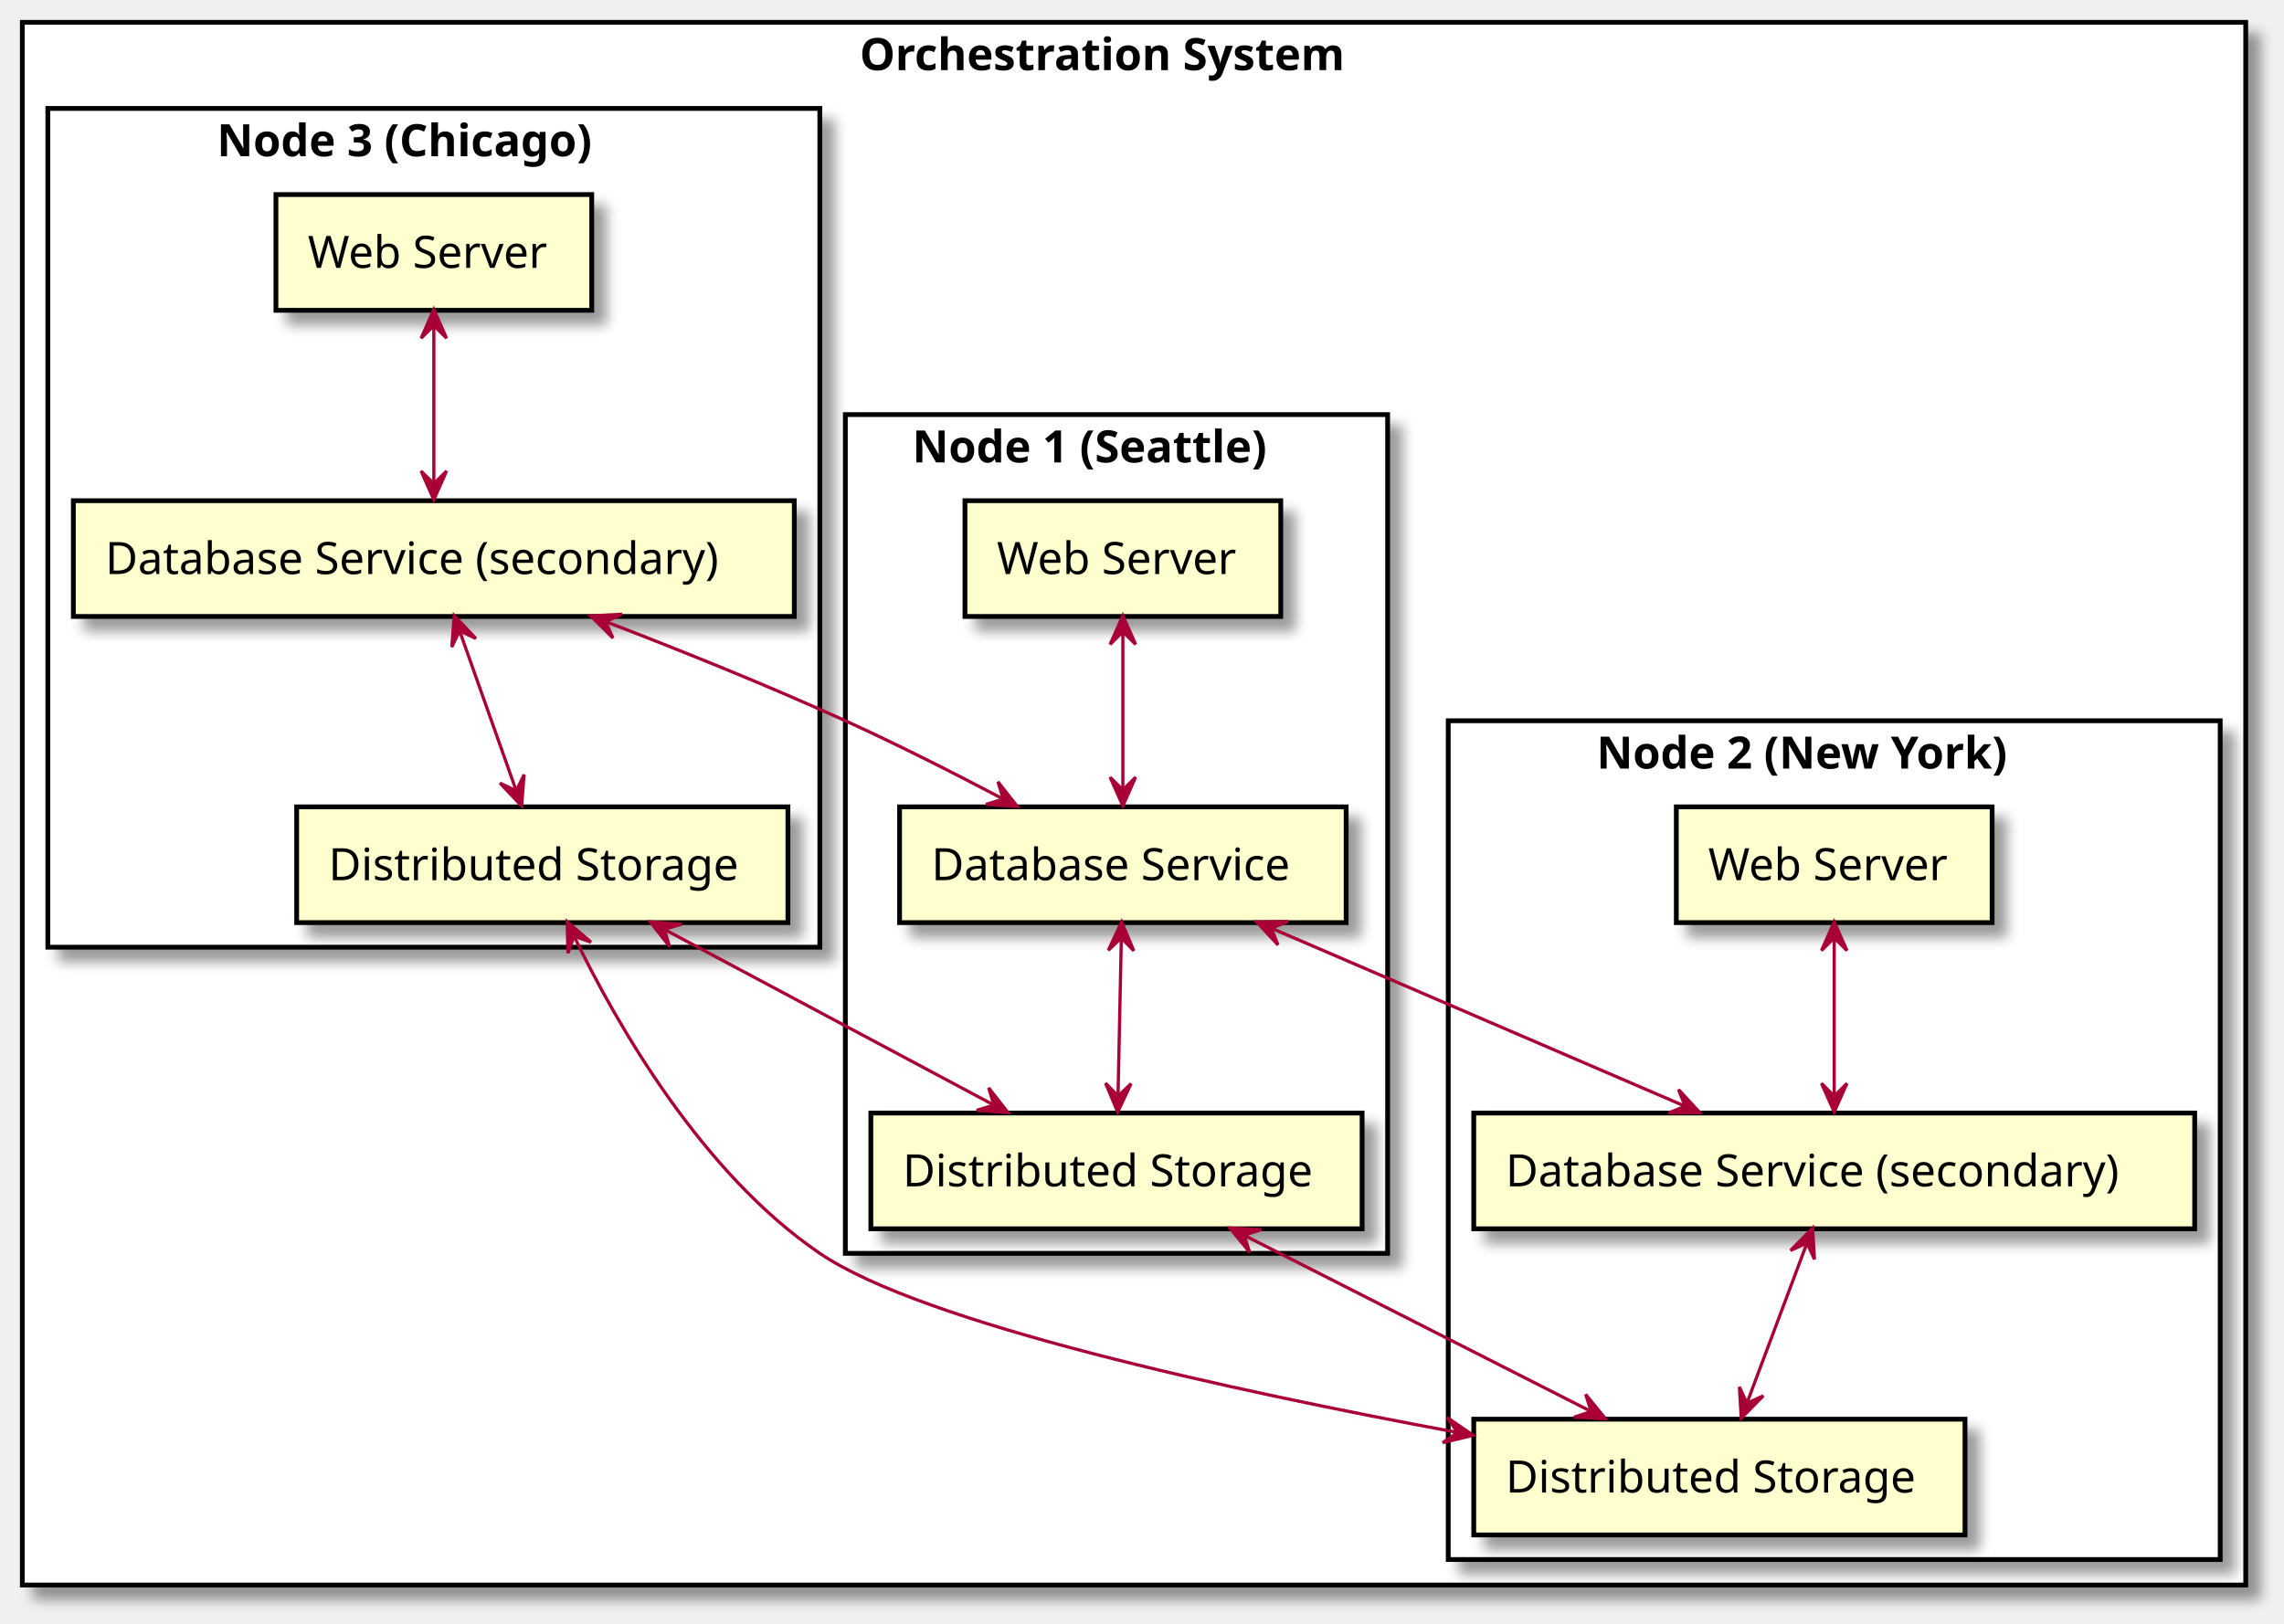
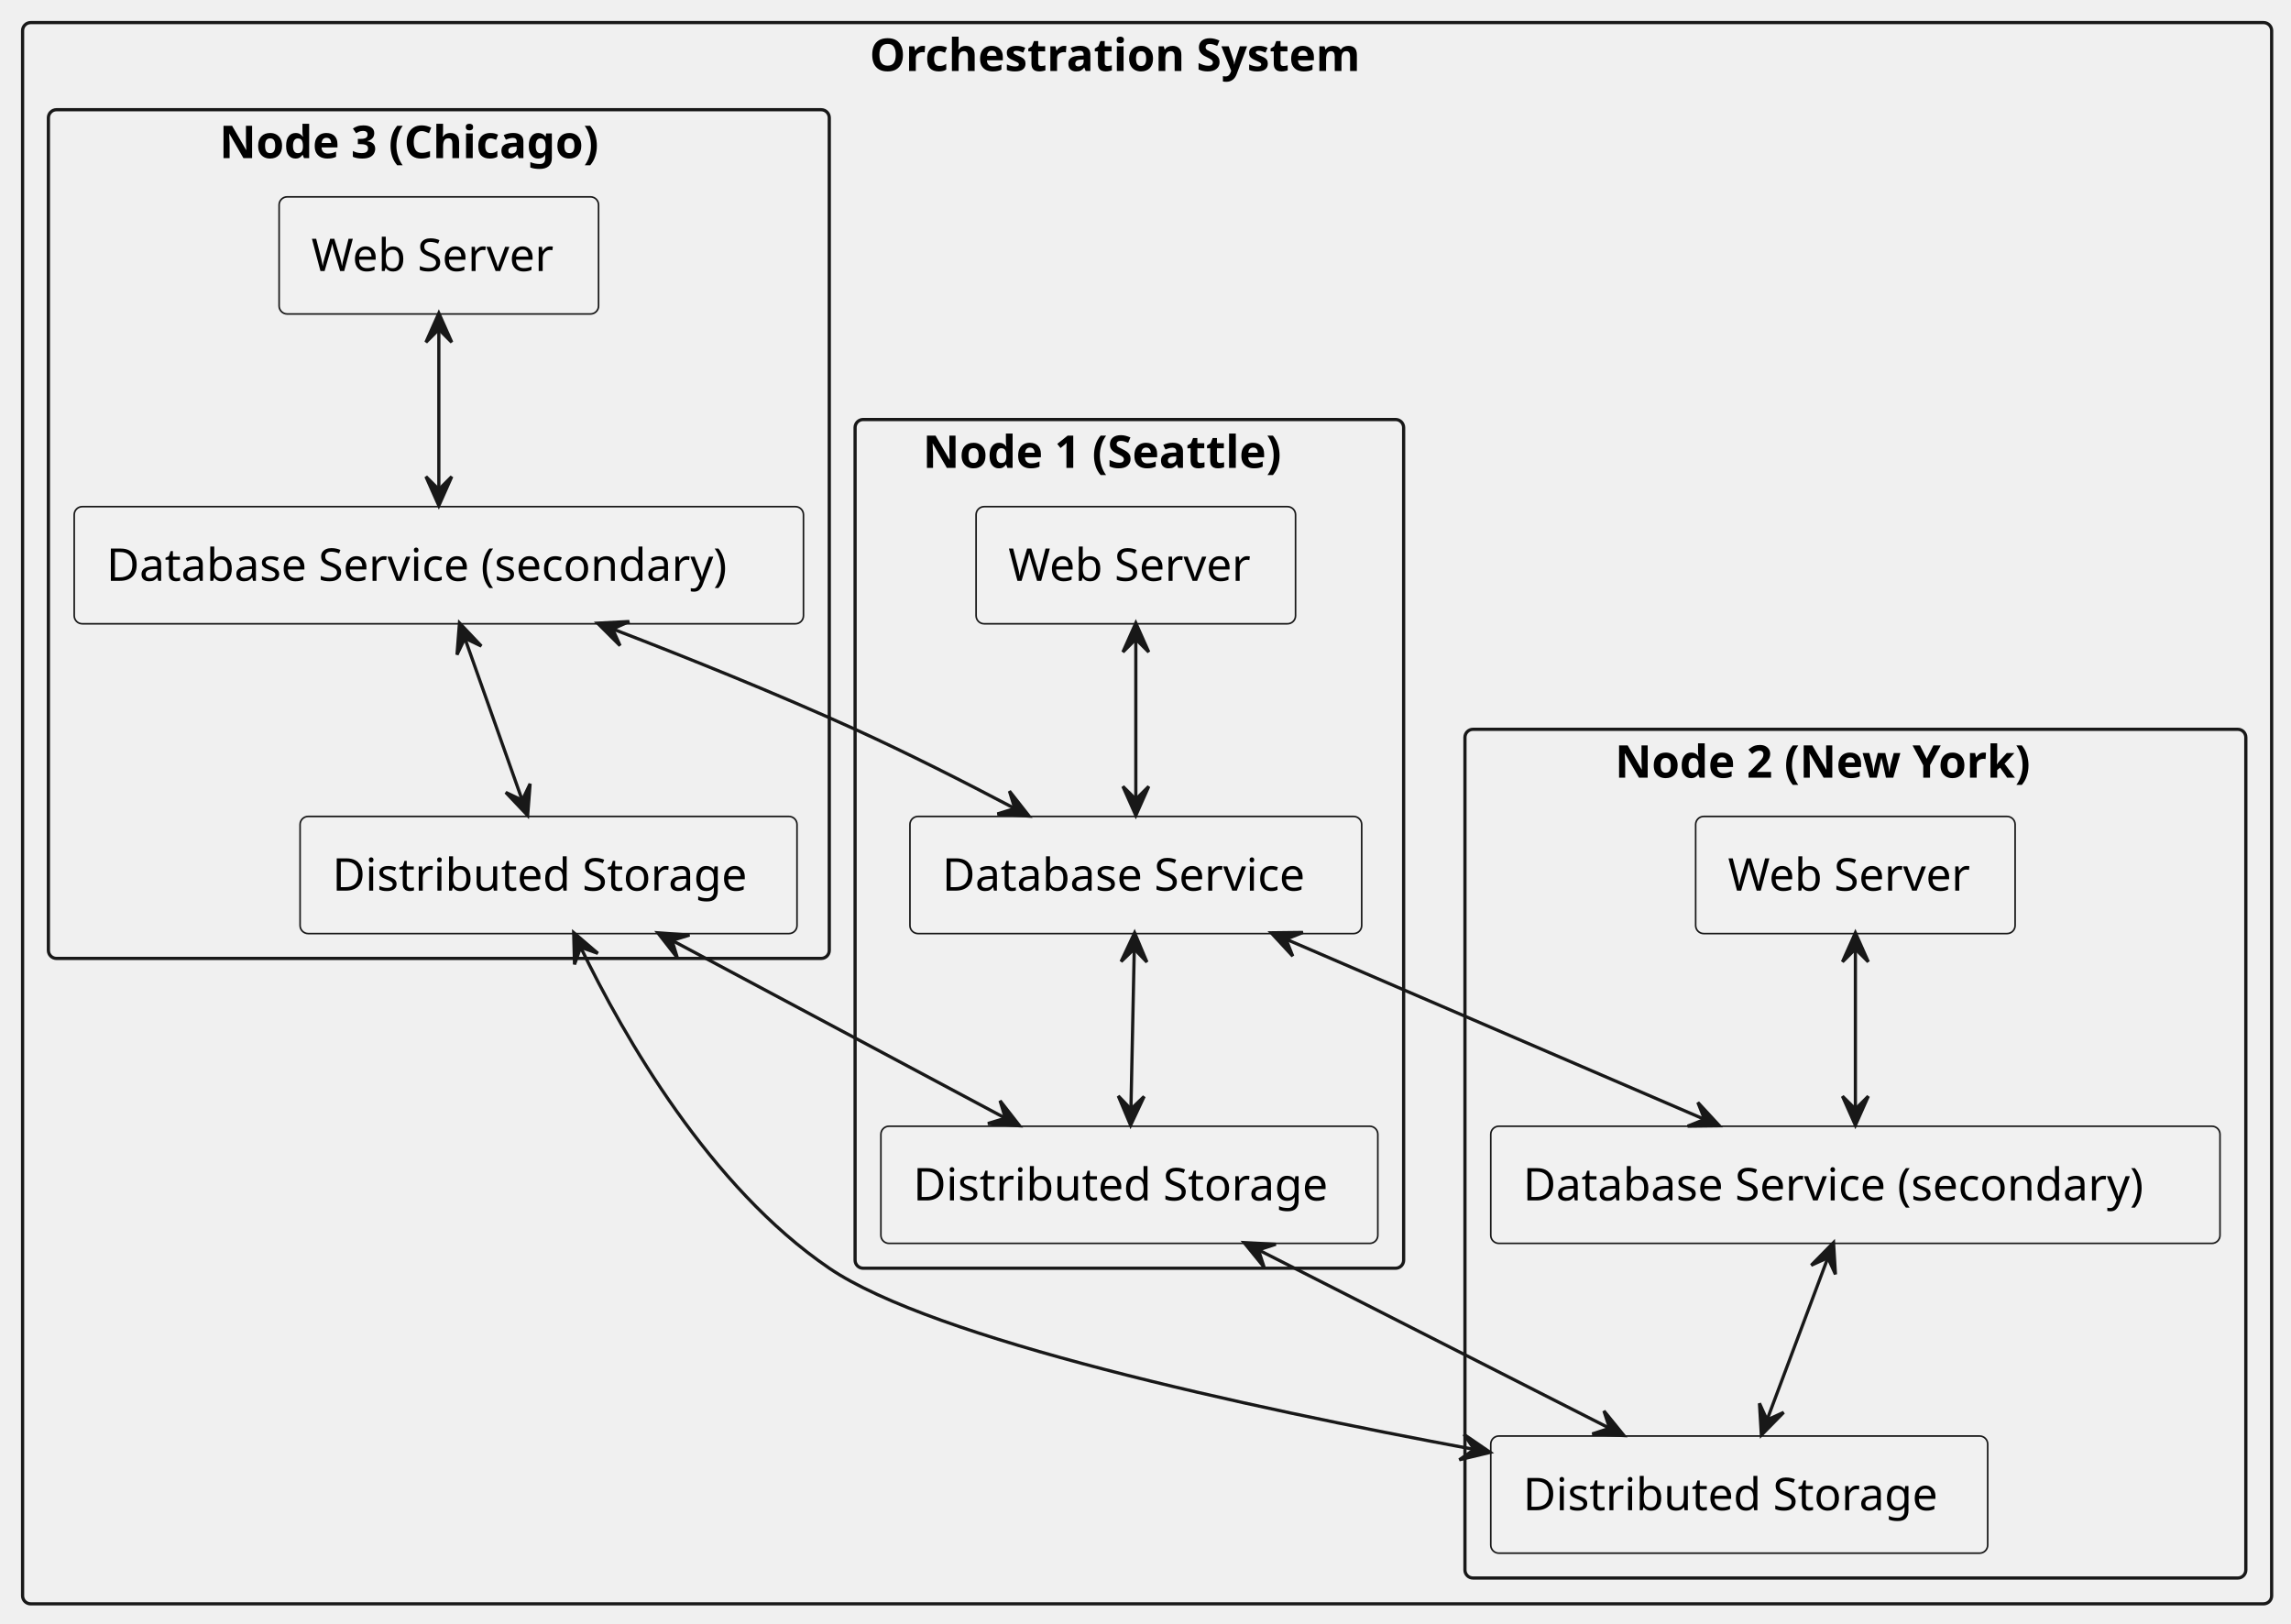
- <svg xmlns="http://www.w3.org/2000/svg" contentScriptType="application/ecmascript" contentStyleType="text/css" height="509px" preserveAspectRatio="none" style="width:716px;height:509px;background:#FFFFFF;" version="1.1" viewBox="0 0 716 509" width="716px" zoomAndPan="magnify">
-   <defs>
-     <filter height="300%" id="f1f21yy79jir5w" width="300%" x="-1" y="-1">
-       <feGaussianBlur result="blurOut" stdDeviation="2.0" />
-       <feColorMatrix in="blurOut" result="blurOut2" type="matrix" values="0 0 0 0 0 0 0 0 0 0 0 0 0 0 0 0 0 0 .4 0" />
-       <feOffset dx="4.0" dy="4.0" in="blurOut2" result="blurOut3" />
-       <feBlend in="SourceGraphic" in2="blurOut3" mode="normal" />
-     </filter>
-   </defs>
+ <svg xmlns="http://www.w3.org/2000/svg" contentStyleType="text/css" height="503px" preserveAspectRatio="none" style="width:710px;height:503px;background:#FFFFFF;" version="1.1" viewBox="0 0 710 503" width="710px" zoomAndPan="magnify">
+   <defs />
  <g>
-     <rect fill="#FFFFFF" filter="url(#f1f21yy79jir5w)" height="490" style="stroke:#000000;stroke-width:1.5;" width="697" x="7" y="7" />
-     <text fill="#000000" font-family="sans-serif" font-size="14" font-weight="bold" lengthAdjust="spacing" textLength="172" x="269.5" y="21.995">Orchestration System</text>
-     <rect fill="#FFFFFF" filter="url(#f1f21yy79jir5w)" height="263" style="stroke:#000000;stroke-width:1.5;" width="170" x="265" y="130" />
-     <text fill="#000000" font-family="sans-serif" font-size="14" font-weight="bold" lengthAdjust="spacing" textLength="128" x="286" y="144.995">Node 1 (Seattle)</text>
-     <rect fill="#FFFFFF" filter="url(#f1f21yy79jir5w)" height="263" style="stroke:#000000;stroke-width:1.5;" width="242" x="454" y="226" />
-     <text fill="#000000" font-family="sans-serif" font-size="14" font-weight="bold" lengthAdjust="spacing" textLength="149" x="500.5" y="240.995">Node 2 (New York)</text>
-     <rect fill="#FFFFFF" filter="url(#f1f21yy79jir5w)" height="263" style="stroke:#000000;stroke-width:1.5;" width="242" x="15" y="34" />
-     <text fill="#000000" font-family="sans-serif" font-size="14" font-weight="bold" lengthAdjust="spacing" textLength="136" x="68" y="48.995">Node 3 (Chicago)</text>
-     <rect fill="#FEFECE" filter="url(#f1f21yy79jir5w)" height="36.297" style="stroke:#000000;stroke-width:1.5;" width="140" x="282" y="253" />
-     <text fill="#000000" font-family="sans-serif" font-size="14" lengthAdjust="spacing" textLength="120" x="292" y="275.995">Database Service</text>
-     <rect fill="#FEFECE" filter="url(#f1f21yy79jir5w)" height="36.297" style="stroke:#000000;stroke-width:1.5;" width="154" x="273" y="349" />
-     <text fill="#000000" font-family="sans-serif" font-size="14" lengthAdjust="spacing" textLength="134" x="283" y="371.995">Distributed Storage</text>
-     <rect fill="#FEFECE" filter="url(#f1f21yy79jir5w)" height="36.297" style="stroke:#000000;stroke-width:1.5;" width="99" x="302.5" y="157" />
-     <text fill="#000000" font-family="sans-serif" font-size="14" lengthAdjust="spacing" textLength="79" x="312.5" y="179.995">Web Server</text>
-     <rect fill="#FEFECE" filter="url(#f1f21yy79jir5w)" height="36.297" style="stroke:#000000;stroke-width:1.5;" width="226" x="462" y="349" />
-     <text fill="#000000" font-family="sans-serif" font-size="14" lengthAdjust="spacing" textLength="206" x="472" y="371.995">Database Service (secondary)</text>
-     <rect fill="#FEFECE" filter="url(#f1f21yy79jir5w)" height="36.297" style="stroke:#000000;stroke-width:1.5;" width="154" x="462" y="445" />
-     <text fill="#000000" font-family="sans-serif" font-size="14" lengthAdjust="spacing" textLength="134" x="472" y="467.995">Distributed Storage</text>
-     <rect fill="#FEFECE" filter="url(#f1f21yy79jir5w)" height="36.297" style="stroke:#000000;stroke-width:1.5;" width="99" x="525.5" y="253" />
-     <text fill="#000000" font-family="sans-serif" font-size="14" lengthAdjust="spacing" textLength="79" x="535.5" y="275.995">Web Server</text>
-     <rect fill="#FEFECE" filter="url(#f1f21yy79jir5w)" height="36.297" style="stroke:#000000;stroke-width:1.5;" width="226" x="23" y="157" />
-     <text fill="#000000" font-family="sans-serif" font-size="14" lengthAdjust="spacing" textLength="206" x="33" y="179.995">Database Service (secondary)</text>
-     <rect fill="#FEFECE" filter="url(#f1f21yy79jir5w)" height="36.297" style="stroke:#000000;stroke-width:1.5;" width="154" x="93" y="253" />
-     <text fill="#000000" font-family="sans-serif" font-size="14" lengthAdjust="spacing" textLength="134" x="103" y="275.995">Distributed Storage</text>
-     <rect fill="#FEFECE" filter="url(#f1f21yy79jir5w)" height="36.297" style="stroke:#000000;stroke-width:1.5;" width="99" x="86.5" y="61" />
-     <text fill="#000000" font-family="sans-serif" font-size="14" lengthAdjust="spacing" textLength="79" x="96.5" y="83.995">Web Server</text>
-     <path d="M390.392,387.517 C422.342,403.745 466.737,426.295 498.671,442.515 " fill="none" id="container2-container5" style="stroke:#A80036;stroke-width:1.0;" />
-     <polygon fill="#A80036" points="503.289,444.861,497.077,437.219,498.831,442.597,493.454,444.351,503.289,444.861" style="stroke:#A80036;stroke-width:1.0;" />
-     <polygon fill="#A80036" points="385.55,385.057,391.762,392.699,390.007,387.321,395.385,385.567,385.55,385.057" style="stroke:#A80036;stroke-width:1.0;" />
-     <path d="M456.75,449.123 C385.618,435.953 289.28,414.957 257,393 C219.993,367.827 193.433,321.387 179.993,293.635 " fill="none" id="container5-container8" style="stroke:#A80036;stroke-width:1.0;" />
-     <polygon fill="#A80036" points="177.792,289.014,178.05,298.859,179.942,293.528,185.273,295.42,177.792,289.014" style="stroke:#A80036;stroke-width:1.0;" />
-     <polygon fill="#A80036" points="461.827,450.057,453.7,444.494,456.909,449.152,452.251,452.361,461.827,450.057" style="stroke:#A80036;stroke-width:1.0;" />
-     <path d="M208.469,291.517 C238.773,307.679 280.832,330.111 311.217,346.316 " fill="none" id="container8-container2" style="stroke:#A80036;stroke-width:1.0;" />
-     <polygon fill="#A80036" points="315.99,348.861,309.931,341.096,311.578,346.508,306.166,348.155,315.99,348.861" style="stroke:#A80036;stroke-width:1.0;" />
-     <polygon fill="#A80036" points="203.857,289.057,209.916,296.822,208.268,291.41,213.68,289.763,203.857,289.057" style="stroke:#A80036;stroke-width:1.0;" />
-     <path d="M398.69,291.099 C436.594,307.417 489.806,330.324 527.837,346.697 " fill="none" id="container1-container4" style="stroke:#A80036;stroke-width:1.0;" />
-     <polygon fill="#A80036" points="532.865,348.861,526.18,341.628,528.273,346.884,523.017,348.976,532.865,348.861" style="stroke:#A80036;stroke-width:1.0;" />
-     <polygon fill="#A80036" points="393.945,289.057,400.629,296.29,398.537,291.034,403.793,288.942,393.945,289.057" style="stroke:#A80036;stroke-width:1.0;" />
-     <path d="M190.088,194.987 C213.366,203.947 240.749,214.968 265,226 C281.412,233.466 299.154,242.467 314.308,250.451 " fill="none" id="container7-container1" style="stroke:#A80036;stroke-width:1.0;" />
-     <polygon fill="#A80036" points="318.924,252.893,312.839,245.148,314.504,250.555,309.098,252.219,318.924,252.893" style="stroke:#A80036;stroke-width:1.0;" />
-     <polygon fill="#A80036" points="185.186,193.107,192.157,200.064,189.854,194.897,195.021,192.595,185.186,193.107" style="stroke:#A80036;stroke-width:1.0;" />
-     <path d="M352,198.061 C352,212.979 352,232.345 352,247.374 " fill="none" id="container3-container1" style="stroke:#A80036;stroke-width:1.0;" />
-     <polygon fill="#A80036" points="352,252.698,356,243.698,352,247.698,348,243.698,352,252.698" style="stroke:#A80036;stroke-width:1.0;" />
-     <polygon fill="#A80036" points="352,193.057,348,202.057,352,198.057,356,202.057,352,193.057" style="stroke:#A80036;stroke-width:1.0;" />
-     <path d="M575,294.061 C575,308.979 575,328.346 575,343.374 " fill="none" id="container6-container4" style="stroke:#A80036;stroke-width:1.0;" />
-     <polygon fill="#A80036" points="575,348.698,579,339.698,575,343.698,571,339.698,575,348.698" style="stroke:#A80036;stroke-width:1.0;" />
-     <polygon fill="#A80036" points="575,289.057,571,298.057,575,294.057,579,298.057,575,289.057" style="stroke:#A80036;stroke-width:1.0;" />
-     <path d="M136,102.061 C136,116.979 136,136.345 136,151.374 " fill="none" id="container9-container7" style="stroke:#A80036;stroke-width:1.0;" />
-     <polygon fill="#A80036" points="136,156.698,140,147.698,136,151.698,132,147.698,136,156.698" style="stroke:#A80036;stroke-width:1.0;" />
-     <polygon fill="#A80036" points="136,97.057,132,106.057,136,102.057,140,106.057,136,97.057" style="stroke:#A80036;stroke-width:1.0;" />
-     <path d="M351.52,294.061 C351.209,308.979 350.805,328.346 350.492,343.374 " fill="none" id="container1-container2" style="stroke:#A80036;stroke-width:1.0;" />
-     <polygon fill="#A80036" points="350.381,348.698,354.568,339.783,350.486,343.699,346.57,339.616,350.381,348.698" style="stroke:#A80036;stroke-width:1.0;" />
-     <polygon fill="#A80036" points="351.624,289.057,347.437,297.971,351.519,294.056,355.435,298.138,351.624,289.057" style="stroke:#A80036;stroke-width:1.0;" />
-     <path d="M566.352,390.061 C560.709,405.11 553.368,424.686 547.712,439.768 " fill="none" id="container4-container5" style="stroke:#A80036;stroke-width:1.0;" />
-     <polygon fill="#A80036" points="545.863,444.698,552.769,437.675,547.619,440.016,545.278,434.866,545.863,444.698" style="stroke:#A80036;stroke-width:1.0;" />
-     <polygon fill="#A80036" points="568.229,385.057,561.323,392.079,566.473,389.738,568.814,394.888,568.229,385.057" style="stroke:#A80036;stroke-width:1.0;" />
-     <path d="M144.167,198.061 C149.497,213.109 156.43,232.686 161.772,247.768 " fill="none" id="container7-container8" style="stroke:#A80036;stroke-width:1.0;" />
-     <polygon fill="#A80036" points="163.518,252.698,164.284,242.879,161.849,247.985,156.743,245.549,163.518,252.698" style="stroke:#A80036;stroke-width:1.0;" />
-     <polygon fill="#A80036" points="142.395,193.057,141.629,202.876,144.064,197.77,149.17,200.205,142.395,193.057" style="stroke:#A80036;stroke-width:1.0;" />
+     <g id="cluster_Orchestration System">
+       <rect height="490" rx="2.5" ry="2.5" style="stroke:#181818;stroke-width:1.0;fill:none;" width="697" x="7" y="7" />
+       <text fill="#000000" font-family="sans-serif" font-size="14" font-weight="bold" lengthAdjust="spacing" textLength="172" x="269.5" y="21.995">Orchestration System</text>
+     </g>
+     <g id="cluster_Node 1 (Seattle)">
+       <rect height="263" rx="2.5" ry="2.5" style="stroke:#181818;stroke-width:1.0;fill:none;" width="170" x="265" y="130" />
+       <text fill="#000000" font-family="sans-serif" font-size="14" font-weight="bold" lengthAdjust="spacing" textLength="128" x="286" y="144.995">Node 1 (Seattle)</text>
+     </g>
+     <g id="cluster_Node 2 (New York)">
+       <rect height="263" rx="2.5" ry="2.5" style="stroke:#181818;stroke-width:1.0;fill:none;" width="242" x="454" y="226" />
+       <text fill="#000000" font-family="sans-serif" font-size="14" font-weight="bold" lengthAdjust="spacing" textLength="149" x="500.5" y="240.995">Node 2 (New York)</text>
+     </g>
+     <g id="cluster_Node 3 (Chicago)">
+       <rect height="263" rx="2.5" ry="2.5" style="stroke:#181818;stroke-width:1.0;fill:none;" width="242" x="15" y="34" />
+       <text fill="#000000" font-family="sans-serif" font-size="14" font-weight="bold" lengthAdjust="spacing" textLength="136" x="68" y="48.995">Node 3 (Chicago)</text>
+     </g>
+     <g id="elem_container1">
+       <rect fill="#F1F1F1" height="36.297" rx="2.5" ry="2.5" style="stroke:#181818;stroke-width:0.5;" width="140" x="282" y="253" />
+       <text fill="#000000" font-family="sans-serif" font-size="14" lengthAdjust="spacing" textLength="120" x="292" y="275.995">Database Service</text>
+     </g>
+     <g id="elem_container2">
+       <rect fill="#F1F1F1" height="36.297" rx="2.5" ry="2.5" style="stroke:#181818;stroke-width:0.5;" width="154" x="273" y="349" />
+       <text fill="#000000" font-family="sans-serif" font-size="14" lengthAdjust="spacing" textLength="134" x="283" y="371.995">Distributed Storage</text>
+     </g>
+     <g id="elem_container3">
+       <rect fill="#F1F1F1" height="36.297" rx="2.5" ry="2.5" style="stroke:#181818;stroke-width:0.5;" width="99" x="302.5" y="157" />
+       <text fill="#000000" font-family="sans-serif" font-size="14" lengthAdjust="spacing" textLength="79" x="312.5" y="179.995">Web Server</text>
+     </g>
+     <g id="elem_container4">
+       <rect fill="#F1F1F1" height="36.297" rx="2.5" ry="2.5" style="stroke:#181818;stroke-width:0.5;" width="226" x="462" y="349" />
+       <text fill="#000000" font-family="sans-serif" font-size="14" lengthAdjust="spacing" textLength="206" x="472" y="371.995">Database Service (secondary)</text>
+     </g>
+     <g id="elem_container5">
+       <rect fill="#F1F1F1" height="36.297" rx="2.5" ry="2.5" style="stroke:#181818;stroke-width:0.5;" width="154" x="462" y="445" />
+       <text fill="#000000" font-family="sans-serif" font-size="14" lengthAdjust="spacing" textLength="134" x="472" y="467.995">Distributed Storage</text>
+     </g>
+     <g id="elem_container6">
+       <rect fill="#F1F1F1" height="36.297" rx="2.5" ry="2.5" style="stroke:#181818;stroke-width:0.5;" width="99" x="525.5" y="253" />
+       <text fill="#000000" font-family="sans-serif" font-size="14" lengthAdjust="spacing" textLength="79" x="535.5" y="275.995">Web Server</text>
+     </g>
+     <g id="elem_container7">
+       <rect fill="#F1F1F1" height="36.297" rx="2.5" ry="2.5" style="stroke:#181818;stroke-width:0.5;" width="226" x="23" y="157" />
+       <text fill="#000000" font-family="sans-serif" font-size="14" lengthAdjust="spacing" textLength="206" x="33" y="179.995">Database Service (secondary)</text>
+     </g>
+     <g id="elem_container8">
+       <rect fill="#F1F1F1" height="36.297" rx="2.5" ry="2.5" style="stroke:#181818;stroke-width:0.5;" width="154" x="93" y="253" />
+       <text fill="#000000" font-family="sans-serif" font-size="14" lengthAdjust="spacing" textLength="134" x="103" y="275.995">Distributed Storage</text>
+     </g>
+     <g id="elem_container9">
+       <rect fill="#F1F1F1" height="36.297" rx="2.5" ry="2.5" style="stroke:#181818;stroke-width:0.5;" width="99" x="86.5" y="61" />
+       <text fill="#000000" font-family="sans-serif" font-size="14" lengthAdjust="spacing" textLength="79" x="96.5" y="83.995">Web Server</text>
+     </g>
+     <g id="link_container2_container5">
+       <path d="M390.392,387.517 C422.342,403.745 466.737,426.295 498.671,442.515 " fill="none" id="container2-container5" style="stroke:#181818;stroke-width:1.0;" />
+       <polygon fill="#181818" points="503.289,444.861,497.077,437.219,498.831,442.597,493.454,444.351,503.289,444.861" style="stroke:#181818;stroke-width:1.0;" />
+       <polygon fill="#181818" points="385.55,385.057,391.762,392.699,390.007,387.321,395.385,385.567,385.55,385.057" style="stroke:#181818;stroke-width:1.0;" />
+     </g>
+     <g id="link_container5_container8">
+       <path d="M456.75,449.123 C385.618,435.953 289.28,414.957 257,393 C219.993,367.827 193.433,321.387 179.993,293.635 " fill="none" id="container5-container8" style="stroke:#181818;stroke-width:1.0;" />
+       <polygon fill="#181818" points="177.792,289.014,178.05,298.859,179.942,293.528,185.273,295.42,177.792,289.014" style="stroke:#181818;stroke-width:1.0;" />
+       <polygon fill="#181818" points="461.827,450.057,453.7,444.494,456.909,449.152,452.251,452.361,461.827,450.057" style="stroke:#181818;stroke-width:1.0;" />
+     </g>
+     <g id="link_container8_container2">
+       <path d="M208.469,291.517 C238.773,307.679 280.832,330.111 311.217,346.316 " fill="none" id="container8-container2" style="stroke:#181818;stroke-width:1.0;" />
+       <polygon fill="#181818" points="315.99,348.861,309.931,341.096,311.578,346.508,306.166,348.155,315.99,348.861" style="stroke:#181818;stroke-width:1.0;" />
+       <polygon fill="#181818" points="203.857,289.057,209.916,296.822,208.268,291.41,213.68,289.763,203.857,289.057" style="stroke:#181818;stroke-width:1.0;" />
+     </g>
+     <g id="link_container1_container4">
+       <path d="M398.69,291.099 C436.594,307.417 489.806,330.324 527.837,346.697 " fill="none" id="container1-container4" style="stroke:#181818;stroke-width:1.0;" />
+       <polygon fill="#181818" points="532.865,348.861,526.18,341.628,528.273,346.884,523.017,348.976,532.865,348.861" style="stroke:#181818;stroke-width:1.0;" />
+       <polygon fill="#181818" points="393.945,289.057,400.629,296.29,398.537,291.034,403.793,288.942,393.945,289.057" style="stroke:#181818;stroke-width:1.0;" />
+     </g>
+     <g id="link_container7_container1">
+       <path d="M190.088,194.987 C213.366,203.947 240.749,214.968 265,226 C281.412,233.466 299.154,242.467 314.308,250.451 " fill="none" id="container7-container1" style="stroke:#181818;stroke-width:1.0;" />
+       <polygon fill="#181818" points="318.924,252.893,312.839,245.148,314.504,250.555,309.098,252.219,318.924,252.893" style="stroke:#181818;stroke-width:1.0;" />
+       <polygon fill="#181818" points="185.186,193.107,192.157,200.064,189.854,194.897,195.021,192.595,185.186,193.107" style="stroke:#181818;stroke-width:1.0;" />
+     </g>
+     <g id="link_container3_container1">
+       <path d="M352,198.061 C352,212.979 352,232.345 352,247.374 " fill="none" id="container3-container1" style="stroke:#181818;stroke-width:1.0;" />
+       <polygon fill="#181818" points="352,252.698,356,243.698,352,247.698,348,243.698,352,252.698" style="stroke:#181818;stroke-width:1.0;" />
+       <polygon fill="#181818" points="352,193.057,348,202.057,352,198.057,356,202.057,352,193.057" style="stroke:#181818;stroke-width:1.0;" />
+     </g>
+     <g id="link_container6_container4">
+       <path d="M575,294.061 C575,308.979 575,328.346 575,343.374 " fill="none" id="container6-container4" style="stroke:#181818;stroke-width:1.0;" />
+       <polygon fill="#181818" points="575,348.698,579,339.698,575,343.698,571,339.698,575,348.698" style="stroke:#181818;stroke-width:1.0;" />
+       <polygon fill="#181818" points="575,289.057,571,298.057,575,294.057,579,298.057,575,289.057" style="stroke:#181818;stroke-width:1.0;" />
+     </g>
+     <g id="link_container9_container7">
+       <path d="M136,102.061 C136,116.979 136,136.345 136,151.374 " fill="none" id="container9-container7" style="stroke:#181818;stroke-width:1.0;" />
+       <polygon fill="#181818" points="136,156.698,140,147.698,136,151.698,132,147.698,136,156.698" style="stroke:#181818;stroke-width:1.0;" />
+       <polygon fill="#181818" points="136,97.057,132,106.057,136,102.057,140,106.057,136,97.057" style="stroke:#181818;stroke-width:1.0;" />
+     </g>
+     <g id="link_container1_container2">
+       <path d="M351.52,294.061 C351.209,308.979 350.805,328.346 350.492,343.374 " fill="none" id="container1-container2" style="stroke:#181818;stroke-width:1.0;" />
+       <polygon fill="#181818" points="350.381,348.698,354.568,339.783,350.486,343.699,346.57,339.616,350.381,348.698" style="stroke:#181818;stroke-width:1.0;" />
+       <polygon fill="#181818" points="351.624,289.057,347.437,297.971,351.519,294.056,355.435,298.138,351.624,289.057" style="stroke:#181818;stroke-width:1.0;" />
+     </g>
+     <g id="link_container4_container5">
+       <path d="M566.352,390.061 C560.709,405.11 553.368,424.686 547.712,439.768 " fill="none" id="container4-container5" style="stroke:#181818;stroke-width:1.0;" />
+       <polygon fill="#181818" points="545.863,444.698,552.769,437.675,547.619,440.016,545.278,434.866,545.863,444.698" style="stroke:#181818;stroke-width:1.0;" />
+       <polygon fill="#181818" points="568.229,385.057,561.323,392.079,566.473,389.738,568.814,394.888,568.229,385.057" style="stroke:#181818;stroke-width:1.0;" />
+     </g>
+     <g id="link_container7_container8">
+       <path d="M144.167,198.061 C149.497,213.109 156.43,232.686 161.772,247.768 " fill="none" id="container7-container8" style="stroke:#181818;stroke-width:1.0;" />
+       <polygon fill="#181818" points="163.518,252.698,164.284,242.879,161.849,247.985,156.743,245.549,163.518,252.698" style="stroke:#181818;stroke-width:1.0;" />
+       <polygon fill="#181818" points="142.395,193.057,141.629,202.876,144.064,197.77,149.17,200.205,142.395,193.057" style="stroke:#181818;stroke-width:1.0;" />
+     </g>
  </g>
</svg>
